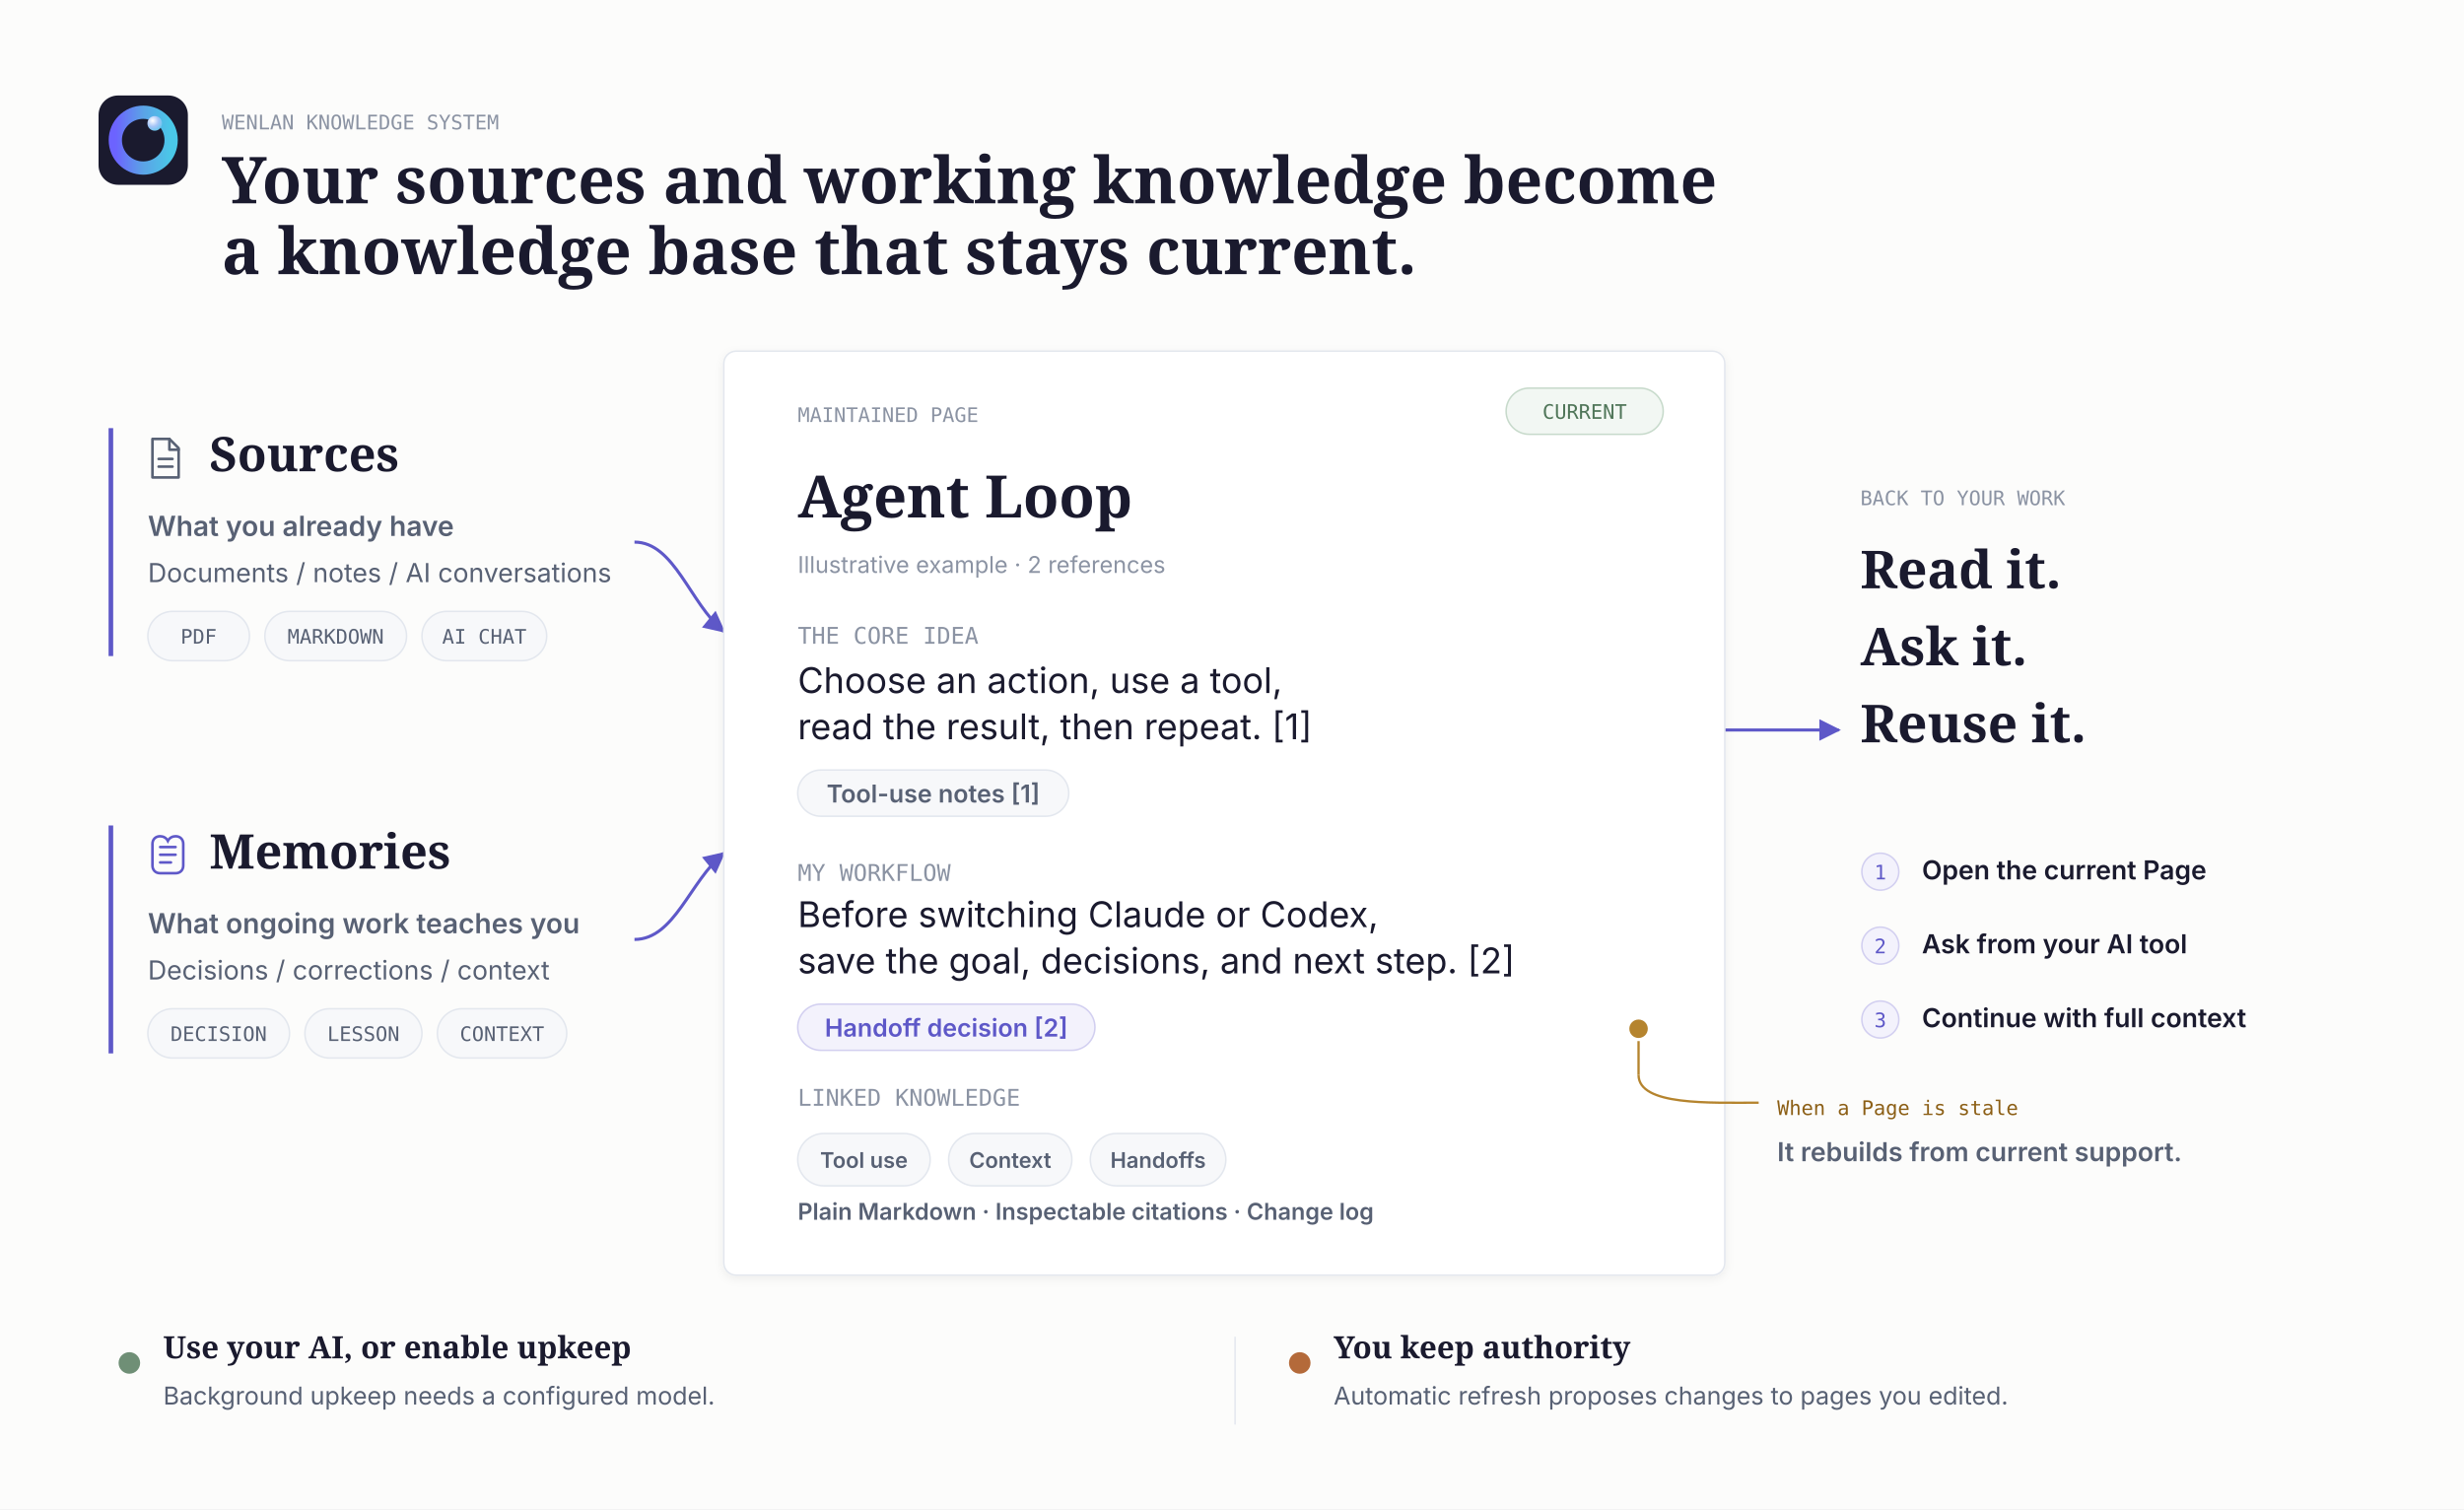
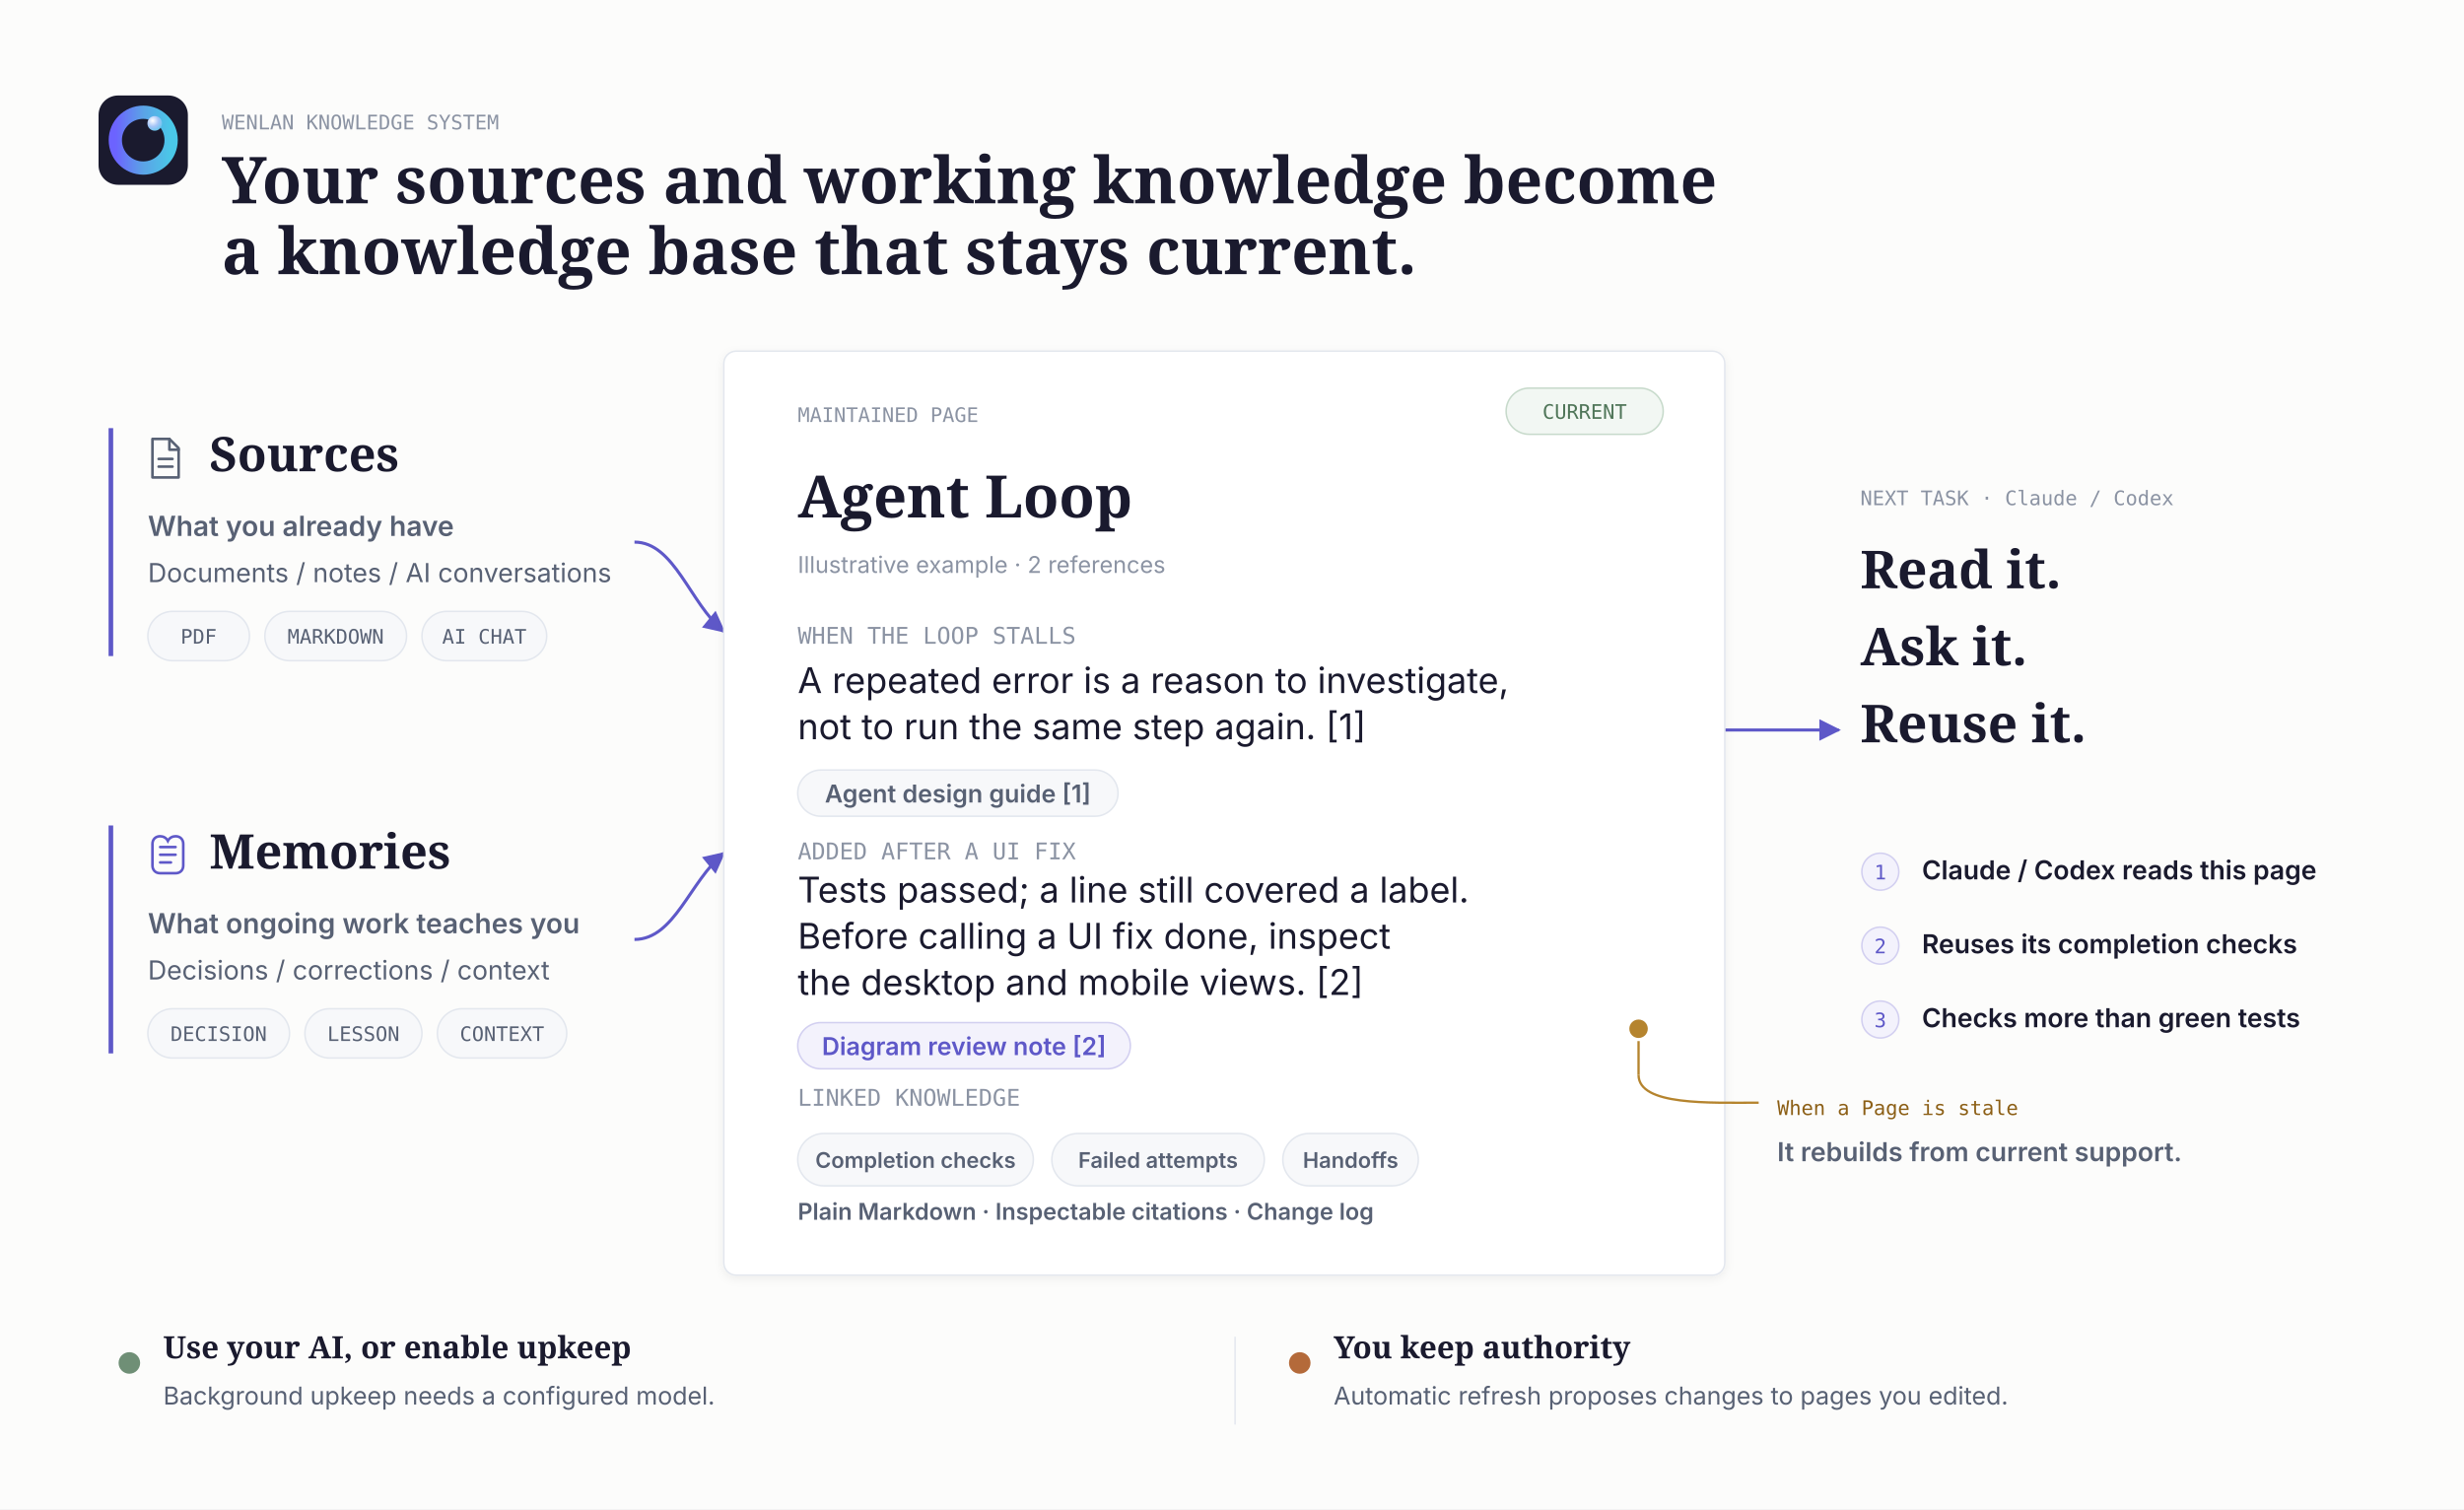
<svg xmlns="http://www.w3.org/2000/svg" width="1600" height="980" viewBox="0 0 1600 980" role="img" aria-labelledby="title desc">
  <style>text { font-kerning: normal; }</style>
  <rect width="1600" height="980" fill="#FCFCFB" />
  <g transform="translate(64 62) scale(0.1132812)">
    <rect width="512" height="512" rx="112" fill="#1A1A2E" />
    <circle cx="256" cy="256" r="160" fill="none" stroke="url(#overview-en-desktop-ring)" stroke-width="76" />
    <circle cx="322" cy="160" r="42" fill="url(#overview-en-desktop-orb)" />
  </g>
  <g data-fit-region="overview-en-desktop-heading" data-fit-x="144" data-fit-y="58" data-fit-width="1392" data-fit-height="142" data-check-overlap="false">
    <text x="144" y="84" font-family="'JetBrains Mono', monospace" font-size="13" font-weight="500" fill="#8B93A3" text-anchor="start">WENLAN KNOWLEDGE SYSTEM</text>
    <text x="144" y="132" font-family="'Fraunces', Georgia, serif" font-size="42" font-weight="600" fill="#1A1A2E" text-anchor="start">Your sources and working knowledge become</text>
    <text x="144" y="178" font-family="'Fraunces', Georgia, serif" font-size="42" font-weight="600" fill="#1A1A2E" text-anchor="start">a knowledge base that stays current.</text>
  </g>
  <path d="M412 352 C438 352 448 392 470 410" fill="none" stroke="#5E58C8" stroke-width="2" marker-end="url(#overview-en-desktop-arrow)" />
  <path d="M412 610 C438 610 448 572 470 554" fill="none" stroke="#5E58C8" stroke-width="2" marker-end="url(#overview-en-desktop-arrow)" />
  <path d="M1120 474 C1160 474 1176 474 1194 474" fill="none" stroke="#5E58C8" stroke-width="2" marker-end="url(#overview-en-desktop-arrow)" />
  <g data-fit-region="overview-en-desktop-sources" data-fit-x="72" data-fit-y="260" data-fit-width="350" data-fit-height="186" data-check-overlap="true">
    <line x1="72" y1="278" x2="72" y2="426" stroke="#5E58C8" stroke-width="3" />
    <g fill="none" stroke="#586174" stroke-width="1.7" stroke-linecap="round" stroke-linejoin="round">
      <path d="M99 285h11l6 6v19H99z" />
      <path d="M110 285v7h6" />
      <path d="M103 298h9M103 303h9" />
    </g>
    <text x="136" y="306" font-family="'Fraunces', Georgia, serif" font-size="31" font-weight="600" fill="#1A1A2E" text-anchor="start">Sources</text>
    <text x="96" y="348" font-family="'Instrument Sans', -apple-system, sans-serif" font-size="18" font-weight="600" fill="#586174" text-anchor="start">What you already have</text>
    <text x="96" y="378" font-family="'Instrument Sans', -apple-system, sans-serif" font-size="17" font-weight="400" fill="#586174" text-anchor="start">Documents / notes / AI conversations</text>
    <g>
      <rect x="96" y="397" width="66" height="32" rx="16" fill="#F7F8FA" stroke="#E3E7EE" />
      <text x="129" y="417.94" font-family="'JetBrains Mono', monospace" font-size="13" font-weight="500" fill="#586174" text-anchor="middle">PDF</text>
    </g>
    <g>
      <rect x="172" y="397" width="92" height="32" rx="16" fill="#F7F8FA" stroke="#E3E7EE" />
      <text x="218" y="417.94" font-family="'JetBrains Mono', monospace" font-size="13" font-weight="500" fill="#586174" text-anchor="middle">MARKDOWN</text>
    </g>
    <g>
      <rect x="274" y="397" width="81" height="32" rx="16" fill="#F7F8FA" stroke="#E3E7EE" />
      <text x="314.5" y="417.94" font-family="'JetBrains Mono', monospace" font-size="13" font-weight="500" fill="#586174" text-anchor="middle">AI CHAT</text>
    </g>
  </g>
  <g data-fit-region="overview-en-desktop-memories" data-fit-x="72" data-fit-y="518" data-fit-width="350" data-fit-height="186" data-check-overlap="true">
    <line x1="72" y1="536" x2="72" y2="684" stroke="#5E58C8" stroke-width="3" />
    <g fill="none" stroke="#5E58C8" stroke-width="1.7" stroke-linecap="round">
      <path d="M99 548c0-3 2-5 5-5 2 0 4 1 5 3 1-2 3-3 5-3 3 0 5 2 5 5v14c0 3-2 5-5 5H104c-3 0-5-2-5-5z" />
      <path d="M104 550h10M104 555h10M104 560h7" />
    </g>
    <text x="136" y="564" font-family="'Fraunces', Georgia, serif" font-size="31" font-weight="600" fill="#1A1A2E" text-anchor="start">Memories</text>
    <text x="96" y="606" font-family="'Instrument Sans', -apple-system, sans-serif" font-size="18" font-weight="600" fill="#586174" text-anchor="start">What ongoing work teaches you</text>
    <text x="96" y="636" font-family="'Instrument Sans', -apple-system, sans-serif" font-size="17" font-weight="400" fill="#586174" text-anchor="start">Decisions / corrections / context</text>
    <g>
      <rect x="96" y="655" width="92" height="32" rx="16" fill="#F7F8FA" stroke="#E3E7EE" />
      <text x="142" y="675.94" font-family="'JetBrains Mono', monospace" font-size="13" font-weight="500" fill="#586174" text-anchor="middle">DECISION</text>
    </g>
    <g>
      <rect x="198" y="655" width="76" height="32" rx="16" fill="#F7F8FA" stroke="#E3E7EE" />
      <text x="236" y="675.94" font-family="'JetBrains Mono', monospace" font-size="13" font-weight="500" fill="#586174" text-anchor="middle">LESSON</text>
    </g>
    <g>
      <rect x="284" y="655" width="84" height="32" rx="16" fill="#F7F8FA" stroke="#E3E7EE" />
      <text x="326" y="675.94" font-family="'JetBrains Mono', monospace" font-size="13" font-weight="500" fill="#586174" text-anchor="middle">CONTEXT</text>
    </g>
  </g>
  <g data-fit-region="overview-en-desktop-page" data-fit-x="470" data-fit-y="228" data-fit-width="650" data-fit-height="600" data-check-overlap="false">
    <g filter="url(#overview-en-desktop-page-shadow)">
      <rect x="470" y="228" width="650" height="600" rx="8" fill="#FFFFFF" stroke="#E3E7EE" />
    </g>
    <text x="518" y="274" font-family="'JetBrains Mono', monospace" font-size="13" font-weight="500" fill="#8B93A3" text-anchor="start">MAINTAINED PAGE</text>
    <g>
      <rect x="978" y="252" width="102" height="30" rx="15" fill="#F2F7F3" stroke="#C7DACB" />
      <text x="1029" y="271.94" font-family="'JetBrains Mono', monospace" font-size="13" font-weight="500" fill="#4F7558" text-anchor="middle">CURRENT</text>
    </g>
    <text x="518" y="336" font-family="'Fraunces', Georgia, serif" font-size="38" font-weight="600" fill="#1A1A2E" text-anchor="start">Agent Loop</text>
    <text x="518" y="372" font-family="'Instrument Sans', -apple-system, sans-serif" font-size="15" font-weight="400" fill="#8B93A3" text-anchor="start">Illustrative example · 2 references</text>
-     <text x="518" y="418" font-family="'JetBrains Mono', monospace" font-size="15" font-weight="500" fill="#8B93A3" text-anchor="start">THE CORE IDEA</text>
-     <text x="518" y="450" font-family="'Instrument Sans', -apple-system, sans-serif" font-size="23" font-weight="400" fill="#1A1A2E" text-anchor="start">Choose an action, use a tool,</text>
-     <text x="518" y="480" font-family="'Instrument Sans', -apple-system, sans-serif" font-size="23" font-weight="400" fill="#1A1A2E" text-anchor="start">read the result, then repeat. [1]</text>
+     <text x="518" y="418" font-family="'JetBrains Mono', monospace" font-size="15" font-weight="500" fill="#8B93A3" text-anchor="start">WHEN THE LOOP STALLS</text>
+     <text x="518" y="450" font-family="'Instrument Sans', -apple-system, sans-serif" font-size="23" font-weight="400" fill="#1A1A2E" text-anchor="start">A repeated error is a reason to investigate,</text>
+     <text x="518" y="480" font-family="'Instrument Sans', -apple-system, sans-serif" font-size="23" font-weight="400" fill="#1A1A2E" text-anchor="start">not to run the same step again. [1]</text>
    <g>
-       <rect x="518" y="500" width="176" height="30" rx="15" fill="#F7F8FA" stroke="#E3E7EE" />
-       <text x="606" y="521.08" font-family="'Instrument Sans', -apple-system, sans-serif" font-size="16" font-weight="600" fill="#586174" text-anchor="middle">Tool-use notes [1]</text>
+       <rect x="518" y="500" width="208" height="30" rx="15" fill="#F7F8FA" stroke="#E3E7EE" />
+       <text x="622" y="521.08" font-family="'Instrument Sans', -apple-system, sans-serif" font-size="16" font-weight="600" fill="#586174" text-anchor="middle">Agent design guide [1]</text>
    </g>
-     <text x="518" y="572" font-family="'JetBrains Mono', monospace" font-size="15" font-weight="500" fill="#8B93A3" text-anchor="start">MY WORKFLOW</text>
-     <text x="518" y="602" font-family="'Instrument Sans', -apple-system, sans-serif" font-size="23" font-weight="400" fill="#1A1A2E" text-anchor="start">Before switching Claude or Codex,</text>
-     <text x="518" y="632" font-family="'Instrument Sans', -apple-system, sans-serif" font-size="23" font-weight="400" fill="#1A1A2E" text-anchor="start">save the goal, decisions, and next step. [2]</text>
+     <text x="518" y="558" font-family="'JetBrains Mono', monospace" font-size="15" font-weight="500" fill="#8B93A3" text-anchor="start">ADDED AFTER A UI FIX</text>
+     <text x="518" y="586" font-family="'Instrument Sans', -apple-system, sans-serif" font-size="23" font-weight="400" fill="#1A1A2E" text-anchor="start">Tests passed; a line still covered a label.</text>
+     <text x="518" y="616" font-family="'Instrument Sans', -apple-system, sans-serif" font-size="23" font-weight="400" fill="#1A1A2E" text-anchor="start">Before calling a UI fix done, inspect</text>
+     <text x="518" y="646" font-family="'Instrument Sans', -apple-system, sans-serif" font-size="23" font-weight="400" fill="#1A1A2E" text-anchor="start">the desktop and mobile views. [2]</text>
    <g>
-       <rect x="518" y="652" width="193" height="30" rx="15" fill="#F3F2FC" stroke="#D2CFF0" />
-       <text x="614.5" y="673.08" font-family="'Instrument Sans', -apple-system, sans-serif" font-size="16" font-weight="600" fill="#5E58C8" text-anchor="middle">Handoff decision [2]</text>
+       <rect x="518" y="664" width="216" height="30" rx="15" fill="#F3F2FC" stroke="#D2CFF0" />
+       <text x="626" y="685.08" font-family="'Instrument Sans', -apple-system, sans-serif" font-size="16" font-weight="600" fill="#5E58C8" text-anchor="middle">Diagram review note [2]</text>
    </g>
    <circle cx="1064" cy="668" r="6" fill="#B5842E" />
    <line x1="1064" y1="676" x2="1064" y2="698" stroke="#B5842E" stroke-width="1.5" />
    <text x="518" y="718" font-family="'JetBrains Mono', monospace" font-size="15" font-weight="500" fill="#8B93A3" text-anchor="start">LINKED KNOWLEDGE</text>
    <g>
-       <rect x="518" y="736" width="86" height="34" rx="17" fill="#F7F8FA" stroke="#E3E7EE" />
-       <text x="561" y="758.32" font-family="'Instrument Sans', -apple-system, sans-serif" font-size="14" font-weight="600" fill="#586174" text-anchor="middle">Tool use</text>
+       <rect x="518" y="736" width="153" height="34" rx="17" fill="#F7F8FA" stroke="#E3E7EE" />
+       <text x="594.5" y="758.32" font-family="'Instrument Sans', -apple-system, sans-serif" font-size="14" font-weight="600" fill="#586174" text-anchor="middle">Completion checks</text>
    </g>
    <g>
-       <rect x="616" y="736" width="80" height="34" rx="17" fill="#F7F8FA" stroke="#E3E7EE" />
-       <text x="656" y="758.32" font-family="'Instrument Sans', -apple-system, sans-serif" font-size="14" font-weight="600" fill="#586174" text-anchor="middle">Context</text>
+       <rect x="683" y="736" width="138" height="34" rx="17" fill="#F7F8FA" stroke="#E3E7EE" />
+       <text x="752" y="758.32" font-family="'Instrument Sans', -apple-system, sans-serif" font-size="14" font-weight="600" fill="#586174" text-anchor="middle">Failed attempts</text>
    </g>
    <g>
-       <rect x="708" y="736" width="88" height="34" rx="17" fill="#F7F8FA" stroke="#E3E7EE" />
-       <text x="752" y="758.32" font-family="'Instrument Sans', -apple-system, sans-serif" font-size="14" font-weight="600" fill="#586174" text-anchor="middle">Handoffs</text>
+       <rect x="833" y="736" width="88" height="34" rx="17" fill="#F7F8FA" stroke="#E3E7EE" />
+       <text x="877" y="758.32" font-family="'Instrument Sans', -apple-system, sans-serif" font-size="14" font-weight="600" fill="#586174" text-anchor="middle">Handoffs</text>
    </g>
    <text x="518" y="792" font-family="'Instrument Sans', -apple-system, sans-serif" font-size="15" font-weight="600" fill="#586174" text-anchor="start">Plain Markdown · Inspectable citations · Change log</text>
  </g>
  <g data-fit-region="overview-en-desktop-changed-support" data-fit-x="1124" data-fit-y="704" data-fit-width="390" data-fit-height="80" data-check-overlap="true">
    <path d="M1064 698 C1064 718 1110 716 1142 716" fill="none" stroke="#B5842E" stroke-width="1.5" />
    <text x="1154" y="724" font-family="'JetBrains Mono', monospace" font-size="13" font-weight="500" fill="#8C5F16" text-anchor="start">When a Page is stale</text>
    <text x="1154" y="754" font-family="'Instrument Sans', -apple-system, sans-serif" font-size="17" font-weight="600" fill="#586174" text-anchor="start">It rebuilds from current support.</text>
  </g>
  <g data-fit-region="overview-en-desktop-back-to-work" data-fit-x="1208" data-fit-y="308" data-fit-width="326" data-fit-height="390" data-check-overlap="true">
-     <text x="1208" y="328" font-family="'JetBrains Mono', monospace" font-size="13" font-weight="500" fill="#8B93A3" text-anchor="start">BACK TO YOUR WORK</text>
+     <text x="1208" y="328" font-family="'JetBrains Mono', monospace" font-size="13" font-weight="500" fill="#8B93A3" text-anchor="start">NEXT TASK · Claude / Codex</text>
    <text x="1208" y="382" font-family="'Fraunces', Georgia, serif" font-size="34" font-weight="600" fill="#1A1A2E" text-anchor="start">Read it.</text>
    <text x="1208" y="432" font-family="'Fraunces', Georgia, serif" font-size="34" font-weight="600" fill="#1A1A2E" text-anchor="start">Ask it.</text>
    <text x="1208" y="482" font-family="'Fraunces', Georgia, serif" font-size="34" font-weight="600" fill="#1A1A2E" text-anchor="start">Reuse it.</text>
    <circle cx="1221" cy="566" r="12" fill="#F3F2FC" stroke="#D2CFF0" />
    <text x="1221" y="571" font-family="'JetBrains Mono', monospace" font-size="13" font-weight="500" fill="#5E58C8" text-anchor="middle">1</text>
-     <text x="1248" y="571" font-family="'Instrument Sans', -apple-system, sans-serif" font-size="17" font-weight="600" fill="#1A1A2E" text-anchor="start">Open the current Page</text>
+     <text x="1248" y="571" font-family="'Instrument Sans', -apple-system, sans-serif" font-size="17" font-weight="600" fill="#1A1A2E" text-anchor="start">Claude / Codex reads this page</text>
    <circle cx="1221" cy="614" r="12" fill="#F3F2FC" stroke="#D2CFF0" />
    <text x="1221" y="619" font-family="'JetBrains Mono', monospace" font-size="13" font-weight="500" fill="#5E58C8" text-anchor="middle">2</text>
-     <text x="1248" y="619" font-family="'Instrument Sans', -apple-system, sans-serif" font-size="17" font-weight="600" fill="#1A1A2E" text-anchor="start">Ask from your AI tool</text>
+     <text x="1248" y="619" font-family="'Instrument Sans', -apple-system, sans-serif" font-size="17" font-weight="600" fill="#1A1A2E" text-anchor="start">Reuses its completion checks</text>
    <circle cx="1221" cy="662" r="12" fill="#F3F2FC" stroke="#D2CFF0" />
    <text x="1221" y="667" font-family="'JetBrains Mono', monospace" font-size="13" font-weight="500" fill="#5E58C8" text-anchor="middle">3</text>
-     <text x="1248" y="667" font-family="'Instrument Sans', -apple-system, sans-serif" font-size="17" font-weight="600" fill="#1A1A2E" text-anchor="start">Continue with full context</text>
+     <text x="1248" y="667" font-family="'Instrument Sans', -apple-system, sans-serif" font-size="17" font-weight="600" fill="#1A1A2E" text-anchor="start">Checks more than green tests</text>
  </g>
  <g data-fit-region="overview-en-desktop-authority" data-fit-x="64" data-fit-y="842" data-fit-width="1472" data-fit-height="100" data-check-overlap="true">
    <circle cx="84" cy="885" r="7" fill="#6F8F76" />
    <text x="106" y="882" font-family="'Fraunces', Georgia, serif" font-size="20" font-weight="600" fill="#1A1A2E" text-anchor="start">Use your AI, or enable upkeep</text>
    <text x="106" y="912" font-family="'Instrument Sans', -apple-system, sans-serif" font-size="16" font-weight="400" fill="#586174" text-anchor="start">Background upkeep needs a configured model.</text>
    <line x1="802" y1="868" x2="802" y2="925" stroke="#E3E7EE" />
    <circle cx="844" cy="885" r="7" fill="#B46A3A" />
    <text x="866" y="882" font-family="'Fraunces', Georgia, serif" font-size="20" font-weight="600" fill="#1A1A2E" text-anchor="start">You keep authority</text>
    <text x="866" y="912" font-family="'Instrument Sans', -apple-system, sans-serif" font-size="16" font-weight="400" fill="#586174" text-anchor="start">Automatic refresh proposes changes to pages you edited.</text>
  </g>
  <defs>
    <linearGradient id="overview-en-desktop-ring" x1="96" y1="256" x2="416" y2="256" gradientUnits="userSpaceOnUse">
      <stop stop-color="#6C63FF" />
      <stop offset="0.5" stop-color="#5BA3E6" />
      <stop offset="1" stop-color="#4AC8E8" />
    </linearGradient>
    <radialGradient id="overview-en-desktop-orb" cx="0" cy="0" r="1" gradientUnits="userSpaceOnUse" gradientTransform="translate(310 144) rotate(52.125) scale(76.0263)">
      <stop stop-color="#FFFFFF" />
      <stop offset="0.45" stop-color="#A5C4F7" />
      <stop offset="1" stop-color="#4AC8E8" />
    </radialGradient>
    <marker id="overview-en-desktop-arrow" viewBox="0 0 10 10" refX="9" refY="5" markerWidth="7" markerHeight="7" orient="auto-start-reverse">
      <path d="M0 0L10 5L0 10Z" fill="#5E58C8" />
    </marker>
    <filter id="overview-en-desktop-page-shadow" x="-20%" y="-20%" width="140%" height="150%">
      <feDropShadow dx="0" dy="14" stdDeviation="18" flood-color="#1A1A2E" flood-opacity="0.10" />
      <feDropShadow dx="0" dy="2" stdDeviation="3" flood-color="#1A1A2E" flood-opacity="0.06" />
    </filter>
  </defs>
</svg>
